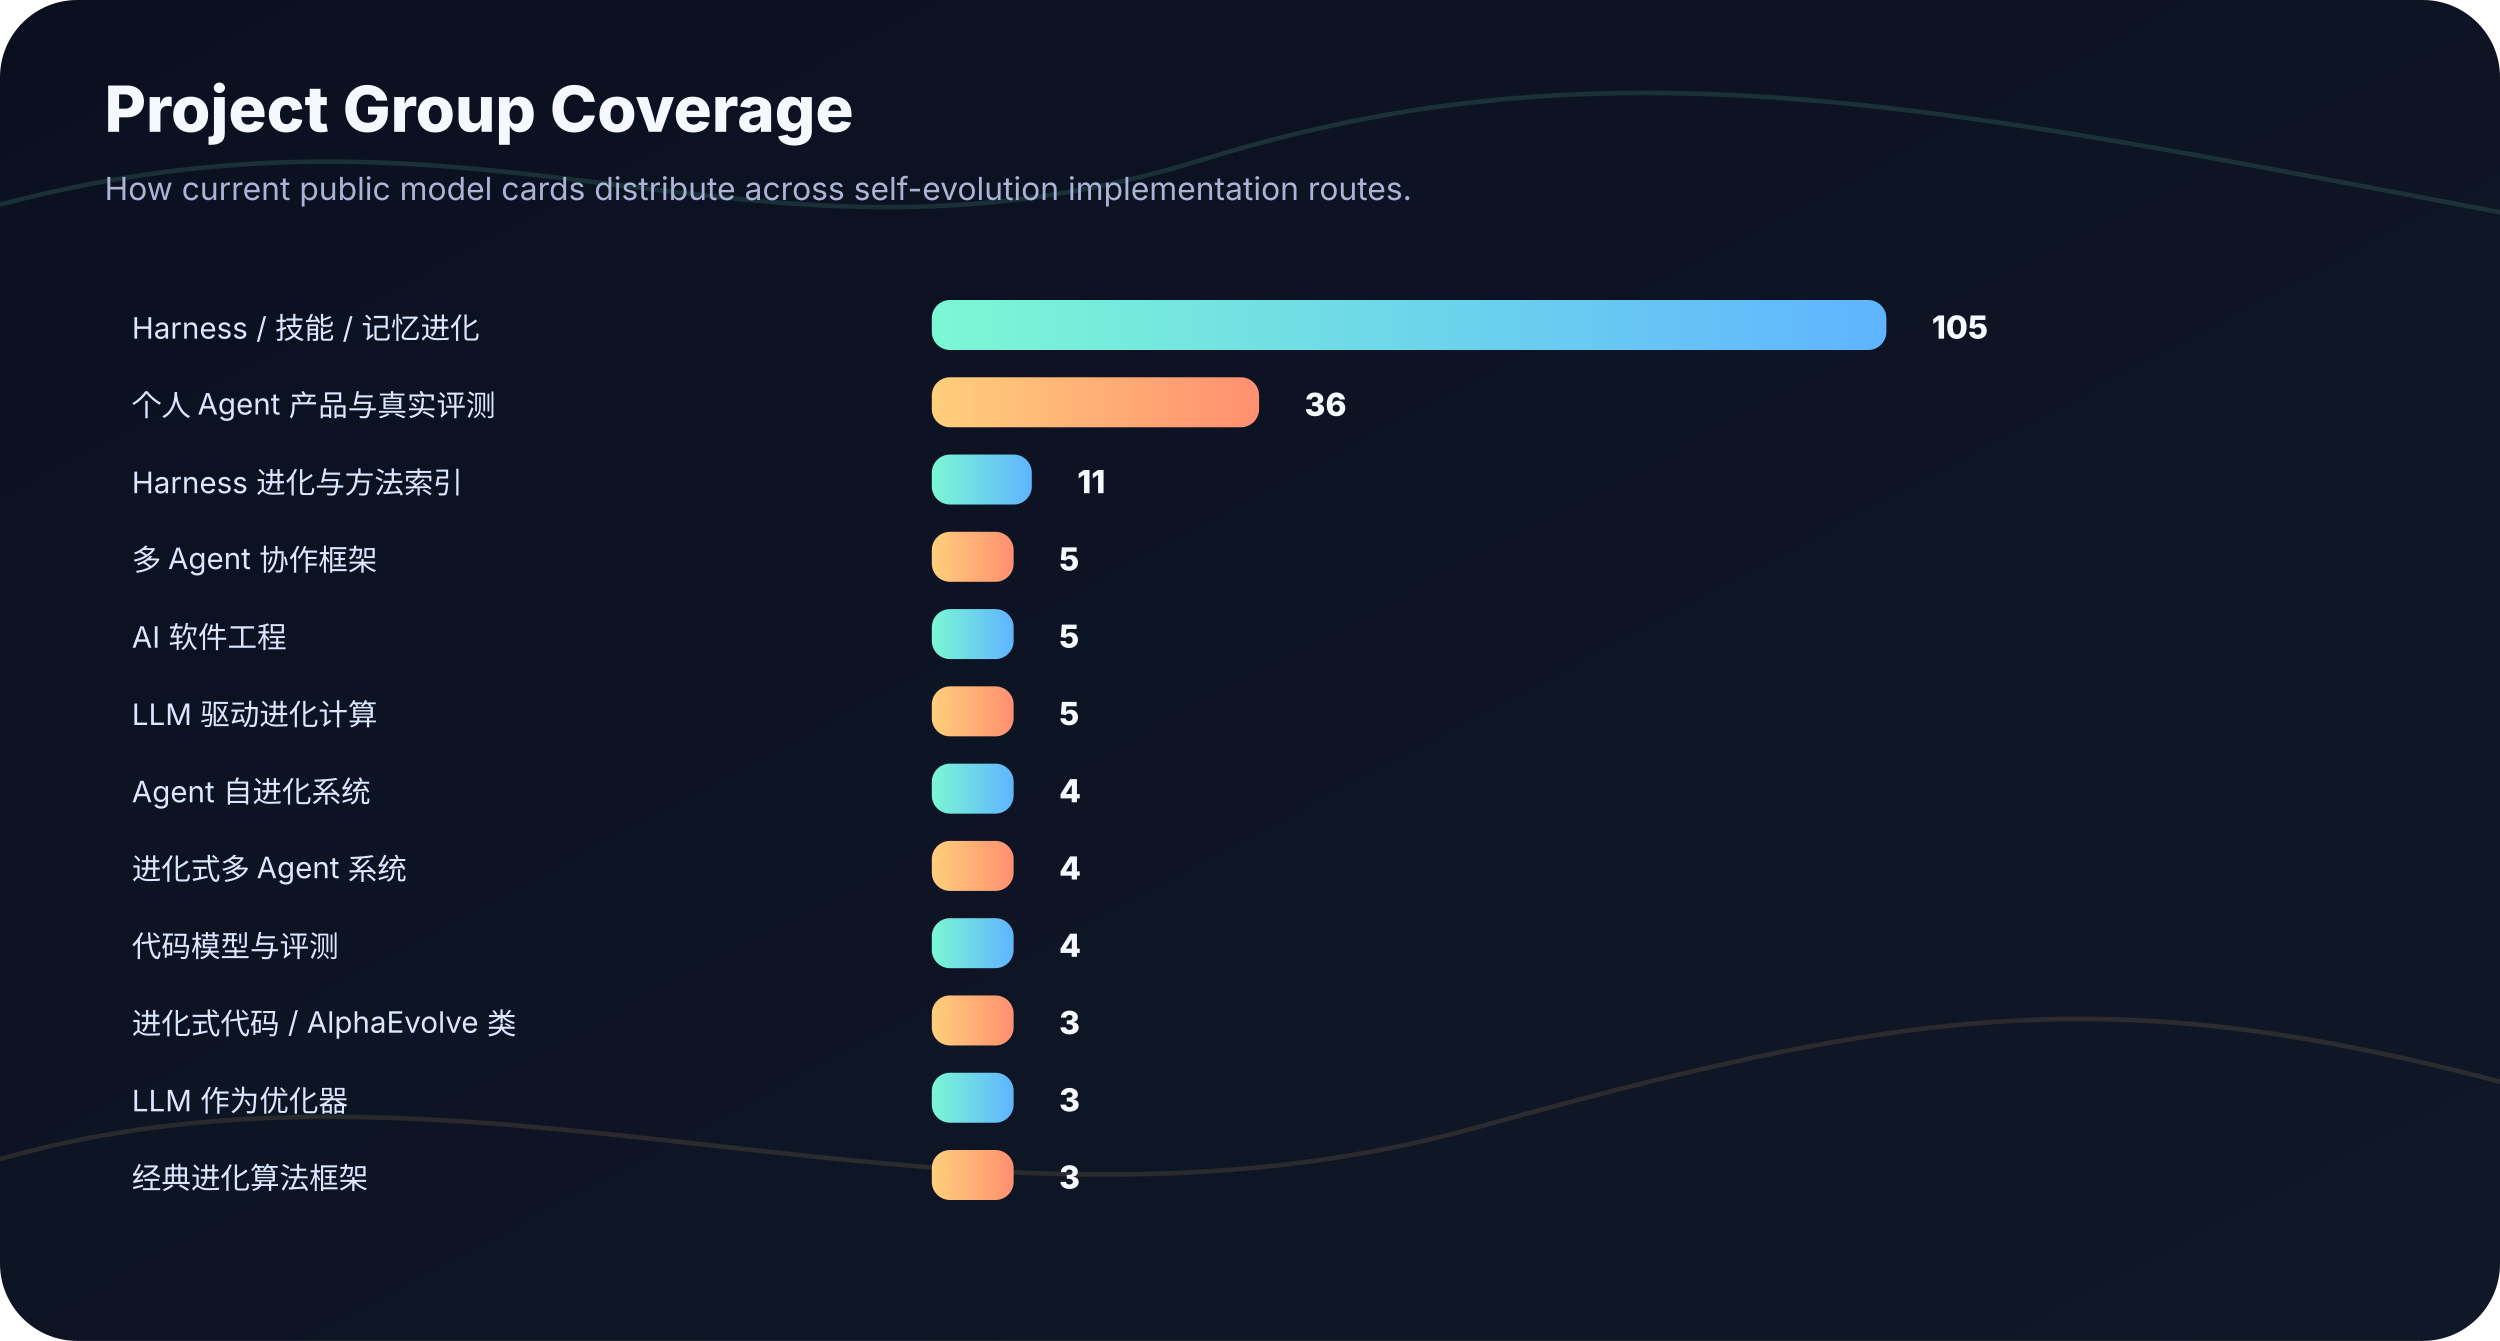
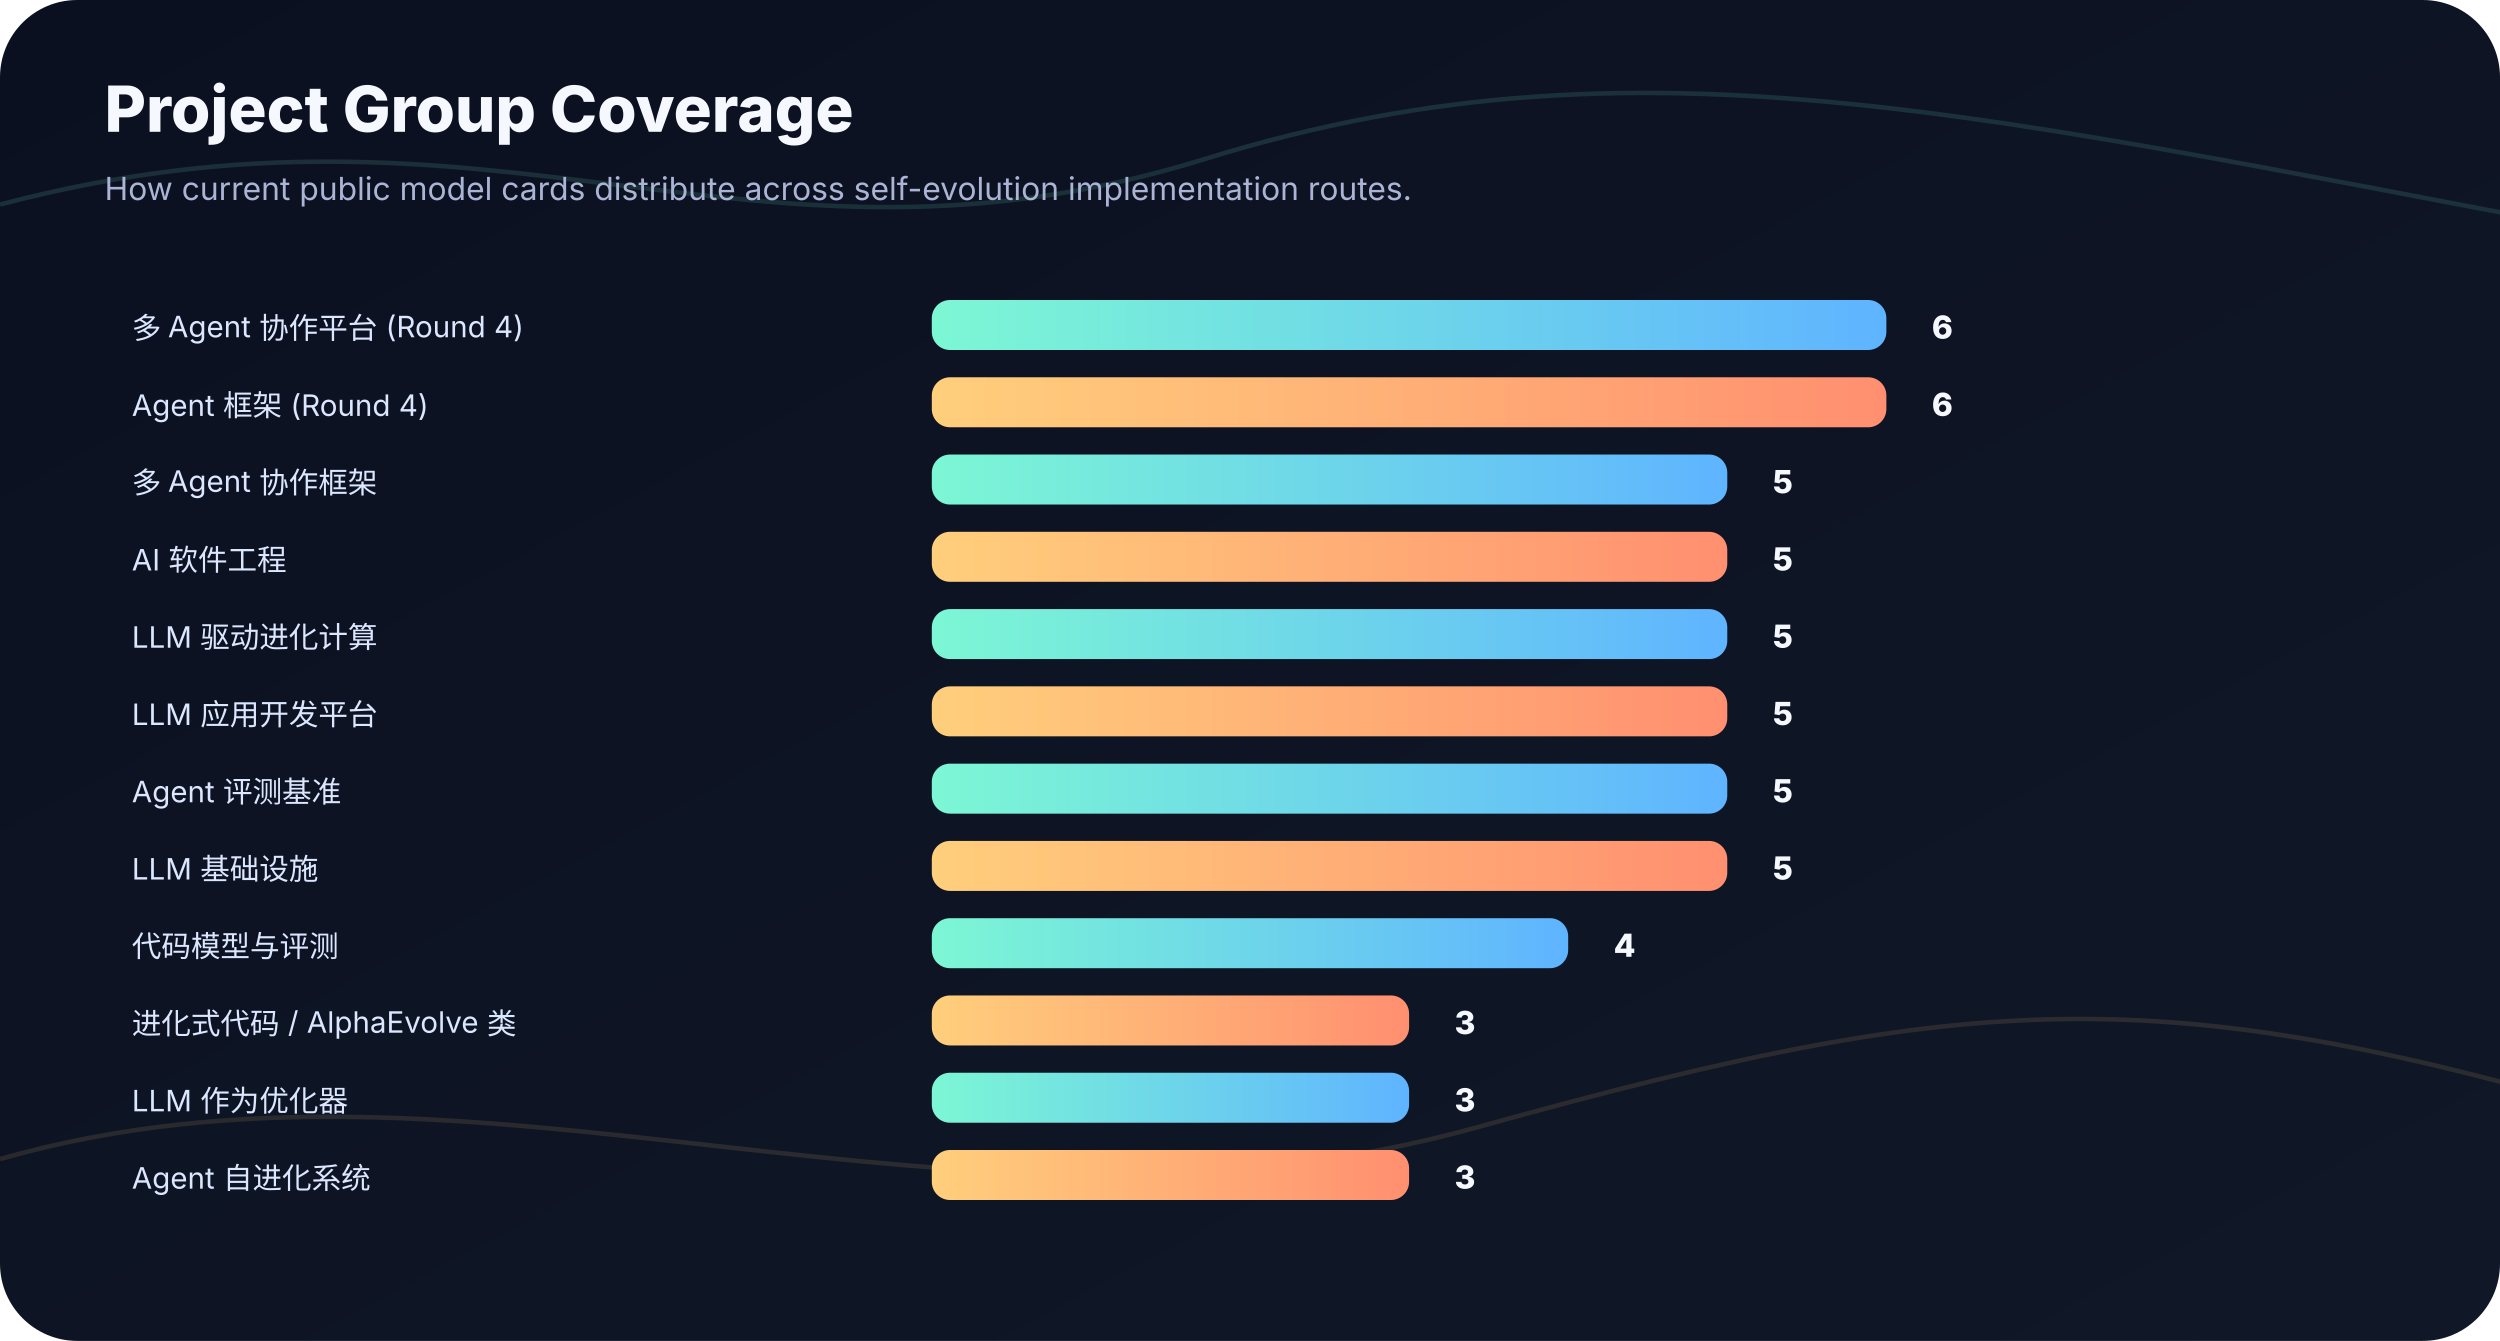
<svg xmlns="http://www.w3.org/2000/svg" width="1100" height="590" viewBox="0 0 1100 590" role="img" aria-labelledby="title desc">
  <defs>
    <linearGradient id="bg" x1="0" x2="1" y1="0" y2="1">
      <stop offset="0" stop-color="#0b1020" />
      <stop offset="1" stop-color="#101827" />
    </linearGradient>
    <linearGradient id="teal" x1="0" x2="1">
      <stop offset="0" stop-color="#7cf7d4" />
      <stop offset="1" stop-color="#5fb4ff" />
    </linearGradient>
    <linearGradient id="amber" x1="0" x2="1">
      <stop offset="0" stop-color="#ffcf7c" />
      <stop offset="1" stop-color="#ff8f70" />
    </linearGradient>
    <filter id="softShadow" x="-20%" y="-20%" width="140%" height="140%">
      <feDropShadow dx="0" dy="12" stdDeviation="18" flood-color="#000000" flood-opacity=".28" />
    </filter>
  </defs>
  <rect width="100%" height="100%" rx="34" fill="url(#bg)" />
  <path d="M0 90 C220 32 330 132 530 70 S890 56 1200 112" fill="none" stroke="#7cf7d4" stroke-opacity=".13" stroke-width="2" />
  <path d="M0 510 C210 450 420 560 650 496 S960 430 1200 505" fill="none" stroke="#ffcf7c" stroke-opacity=".12" stroke-width="2" />
  <text x="46" y="58" font-family="Inter, Arial, sans-serif" font-size="28" font-weight="800" fill="#f6f8ff">Project Group Coverage</text>
  <text x="46" y="88" font-family="Inter, Arial, sans-serif" font-size="14" fill="#aab4d4">How current public model cards distribute across self-evolution implementation routes.</text>
-   <text x="58" y="149" font-family="Inter, Arial, sans-serif" font-size="13" fill="#dbe6ff">Harness / 技能 / 记忆进化</text>
+   <text x="58" y="149" font-family="Inter, Arial, sans-serif" font-size="13" fill="#dbe6ff">多 Agent 协作平台 (Round 4)</text>
  <rect x="410" y="132" width="420" height="22" rx="8" fill="url(#teal)" />
-   <text x="850" y="149" font-family="Inter, Arial, sans-serif" font-size="14" font-weight="800" fill="#f6f8ff">105</text>
-   <text x="58" y="183" font-family="Inter, Arial, sans-serif" font-size="13" fill="#dbe6ff">个人 Agent 产品与真实评测</text>
-   <rect x="410" y="166" width="144" height="22" rx="8" fill="url(#amber)" />
-   <text x="574" y="183" font-family="Inter, Arial, sans-serif" font-size="14" font-weight="800" fill="#f6f8ff">36</text>
-   <text x="58" y="217" font-family="Inter, Arial, sans-serif" font-size="13" fill="#dbe6ff">Harness 进化与方法索引</text>
-   <rect x="410" y="200" width="44" height="22" rx="8" fill="url(#teal)" />
-   <text x="474" y="217" font-family="Inter, Arial, sans-serif" font-size="14" font-weight="800" fill="#f6f8ff">11</text>
-   <text x="58" y="251" font-family="Inter, Arial, sans-serif" font-size="13" fill="#dbe6ff">多 Agent 协作框架</text>
-   <rect x="410" y="234" width="36" height="22" rx="8" fill="url(#amber)" />
-   <text x="466" y="251" font-family="Inter, Arial, sans-serif" font-size="14" font-weight="800" fill="#f6f8ff">5</text>
-   <text x="58" y="285" font-family="Inter, Arial, sans-serif" font-size="13" fill="#dbe6ff">AI 软件工程</text>
-   <rect x="410" y="268" width="36" height="22" rx="8" fill="url(#teal)" />
-   <text x="466" y="285" font-family="Inter, Arial, sans-serif" font-size="14" font-weight="800" fill="#f6f8ff">5</text>
-   <text x="58" y="319" font-family="Inter, Arial, sans-serif" font-size="13" fill="#dbe6ff">LLM 驱动进化计算</text>
-   <rect x="410" y="302" width="36" height="22" rx="8" fill="url(#amber)" />
-   <text x="466" y="319" font-family="Inter, Arial, sans-serif" font-size="14" font-weight="800" fill="#f6f8ff">5</text>
-   <text x="58" y="353" font-family="Inter, Arial, sans-serif" font-size="13" fill="#dbe6ff">Agent 自进化系统</text>
-   <rect x="410" y="336" width="36" height="22" rx="8" fill="url(#teal)" />
-   <text x="466" y="353" font-family="Inter, Arial, sans-serif" font-size="14" font-weight="800" fill="#f6f8ff">4</text>
-   <text x="58" y="387" font-family="Inter, Arial, sans-serif" font-size="13" fill="#dbe6ff">进化式多 Agent 系统</text>
-   <rect x="410" y="370" width="36" height="22" rx="8" fill="url(#amber)" />
-   <text x="466" y="387" font-family="Inter, Arial, sans-serif" font-size="14" font-weight="800" fill="#f6f8ff">4</text>
+   <text x="850" y="149" font-family="Inter, Arial, sans-serif" font-size="14" font-weight="800" fill="#f6f8ff">6</text>
+   <text x="58" y="183" font-family="Inter, Arial, sans-serif" font-size="13" fill="#dbe6ff">Agent 框架 (Round 4)</text>
+   <rect x="410" y="166" width="420" height="22" rx="8" fill="url(#amber)" />
+   <text x="850" y="183" font-family="Inter, Arial, sans-serif" font-size="14" font-weight="800" fill="#f6f8ff">6</text>
+   <text x="58" y="217" font-family="Inter, Arial, sans-serif" font-size="13" fill="#dbe6ff">多 Agent 协作框架</text>
+   <rect x="410" y="200" width="350" height="22" rx="8" fill="url(#teal)" />
+   <text x="780" y="217" font-family="Inter, Arial, sans-serif" font-size="14" font-weight="800" fill="#f6f8ff">5</text>
+   <text x="58" y="251" font-family="Inter, Arial, sans-serif" font-size="13" fill="#dbe6ff">AI 软件工程</text>
+   <rect x="410" y="234" width="350" height="22" rx="8" fill="url(#amber)" />
+   <text x="780" y="251" font-family="Inter, Arial, sans-serif" font-size="14" font-weight="800" fill="#f6f8ff">5</text>
+   <text x="58" y="285" font-family="Inter, Arial, sans-serif" font-size="13" fill="#dbe6ff">LLM 驱动进化计算</text>
+   <rect x="410" y="268" width="350" height="22" rx="8" fill="url(#teal)" />
+   <text x="780" y="285" font-family="Inter, Arial, sans-serif" font-size="14" font-weight="800" fill="#f6f8ff">5</text>
+   <text x="58" y="319" font-family="Inter, Arial, sans-serif" font-size="13" fill="#dbe6ff">LLM 应用开发平台</text>
+   <rect x="410" y="302" width="350" height="22" rx="8" fill="url(#amber)" />
+   <text x="780" y="319" font-family="Inter, Arial, sans-serif" font-size="14" font-weight="800" fill="#f6f8ff">5</text>
+   <text x="58" y="353" font-family="Inter, Arial, sans-serif" font-size="13" fill="#dbe6ff">Agent 评测基准</text>
+   <rect x="410" y="336" width="350" height="22" rx="8" fill="url(#teal)" />
+   <text x="780" y="353" font-family="Inter, Arial, sans-serif" font-size="14" font-weight="800" fill="#f6f8ff">5</text>
+   <text x="58" y="387" font-family="Inter, Arial, sans-serif" font-size="13" fill="#dbe6ff">LLM 基础设施</text>
+   <rect x="410" y="370" width="350" height="22" rx="8" fill="url(#amber)" />
+   <text x="780" y="387" font-family="Inter, Arial, sans-serif" font-size="14" font-weight="800" fill="#f6f8ff">5</text>
  <text x="58" y="421" font-family="Inter, Arial, sans-serif" font-size="13" fill="#dbe6ff">代码模型与评测</text>
-   <rect x="410" y="404" width="36" height="22" rx="8" fill="url(#teal)" />
-   <text x="466" y="421" font-family="Inter, Arial, sans-serif" font-size="14" font-weight="800" fill="#f6f8ff">4</text>
+   <rect x="410" y="404" width="280" height="22" rx="8" fill="url(#teal)" />
+   <text x="710" y="421" font-family="Inter, Arial, sans-serif" font-size="14" font-weight="800" fill="#f6f8ff">4</text>
  <text x="58" y="455" font-family="Inter, Arial, sans-serif" font-size="13" fill="#dbe6ff">进化式代码 / AlphaEvolve 类</text>
-   <rect x="410" y="438" width="36" height="22" rx="8" fill="url(#amber)" />
-   <text x="466" y="455" font-family="Inter, Arial, sans-serif" font-size="14" font-weight="800" fill="#f6f8ff">3</text>
+   <rect x="410" y="438" width="210" height="22" rx="8" fill="url(#amber)" />
+   <text x="640" y="455" font-family="Inter, Arial, sans-serif" font-size="14" font-weight="800" fill="#f6f8ff">3</text>
  <text x="58" y="489" font-family="Inter, Arial, sans-serif" font-size="13" fill="#dbe6ff">LLM 作为优化器</text>
-   <rect x="410" y="472" width="36" height="22" rx="8" fill="url(#teal)" />
-   <text x="466" y="489" font-family="Inter, Arial, sans-serif" font-size="14" font-weight="800" fill="#f6f8ff">3</text>
-   <text x="58" y="523" font-family="Inter, Arial, sans-serif" font-size="13" fill="#dbe6ff">经典进化算法框架</text>
-   <rect x="410" y="506" width="36" height="22" rx="8" fill="url(#amber)" />
-   <text x="466" y="523" font-family="Inter, Arial, sans-serif" font-size="14" font-weight="800" fill="#f6f8ff">3</text>
+   <rect x="410" y="472" width="210" height="22" rx="8" fill="url(#teal)" />
+   <text x="640" y="489" font-family="Inter, Arial, sans-serif" font-size="14" font-weight="800" fill="#f6f8ff">3</text>
+   <text x="58" y="523" font-family="Inter, Arial, sans-serif" font-size="13" fill="#dbe6ff">Agent 自进化系统</text>
+   <rect x="410" y="506" width="210" height="22" rx="8" fill="url(#amber)" />
+   <text x="640" y="523" font-family="Inter, Arial, sans-serif" font-size="14" font-weight="800" fill="#f6f8ff">3</text>
</svg>
